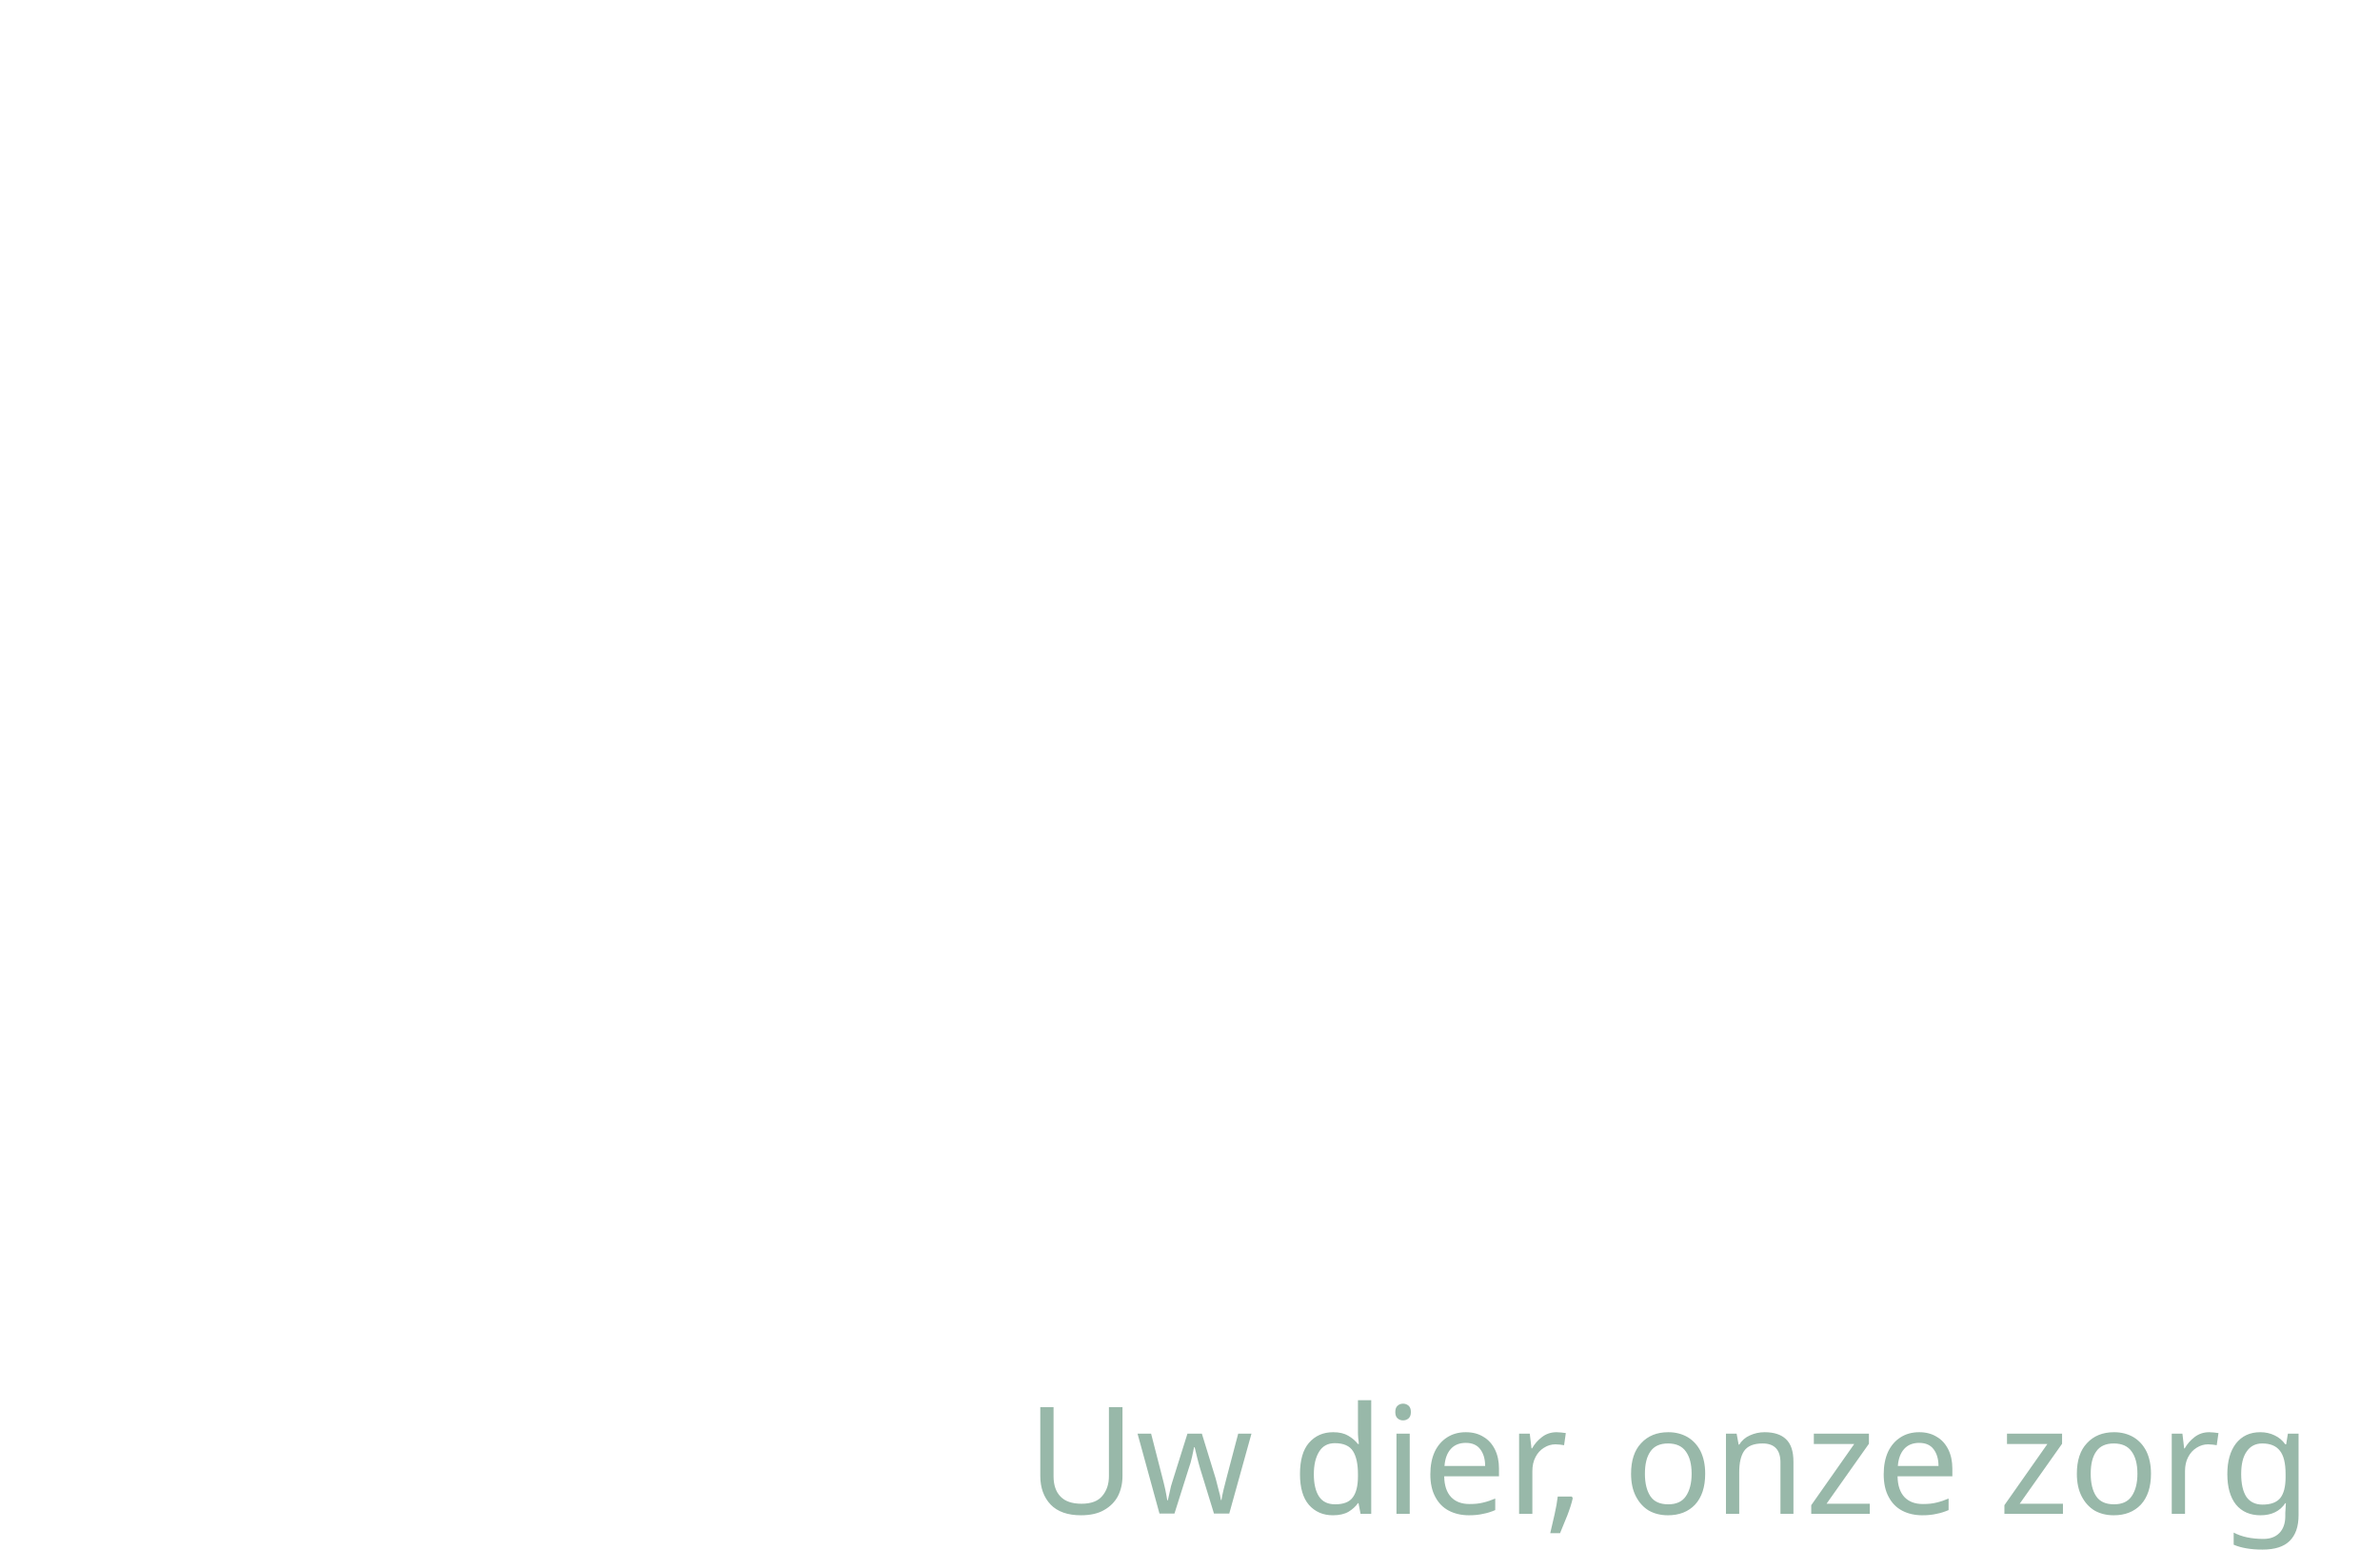
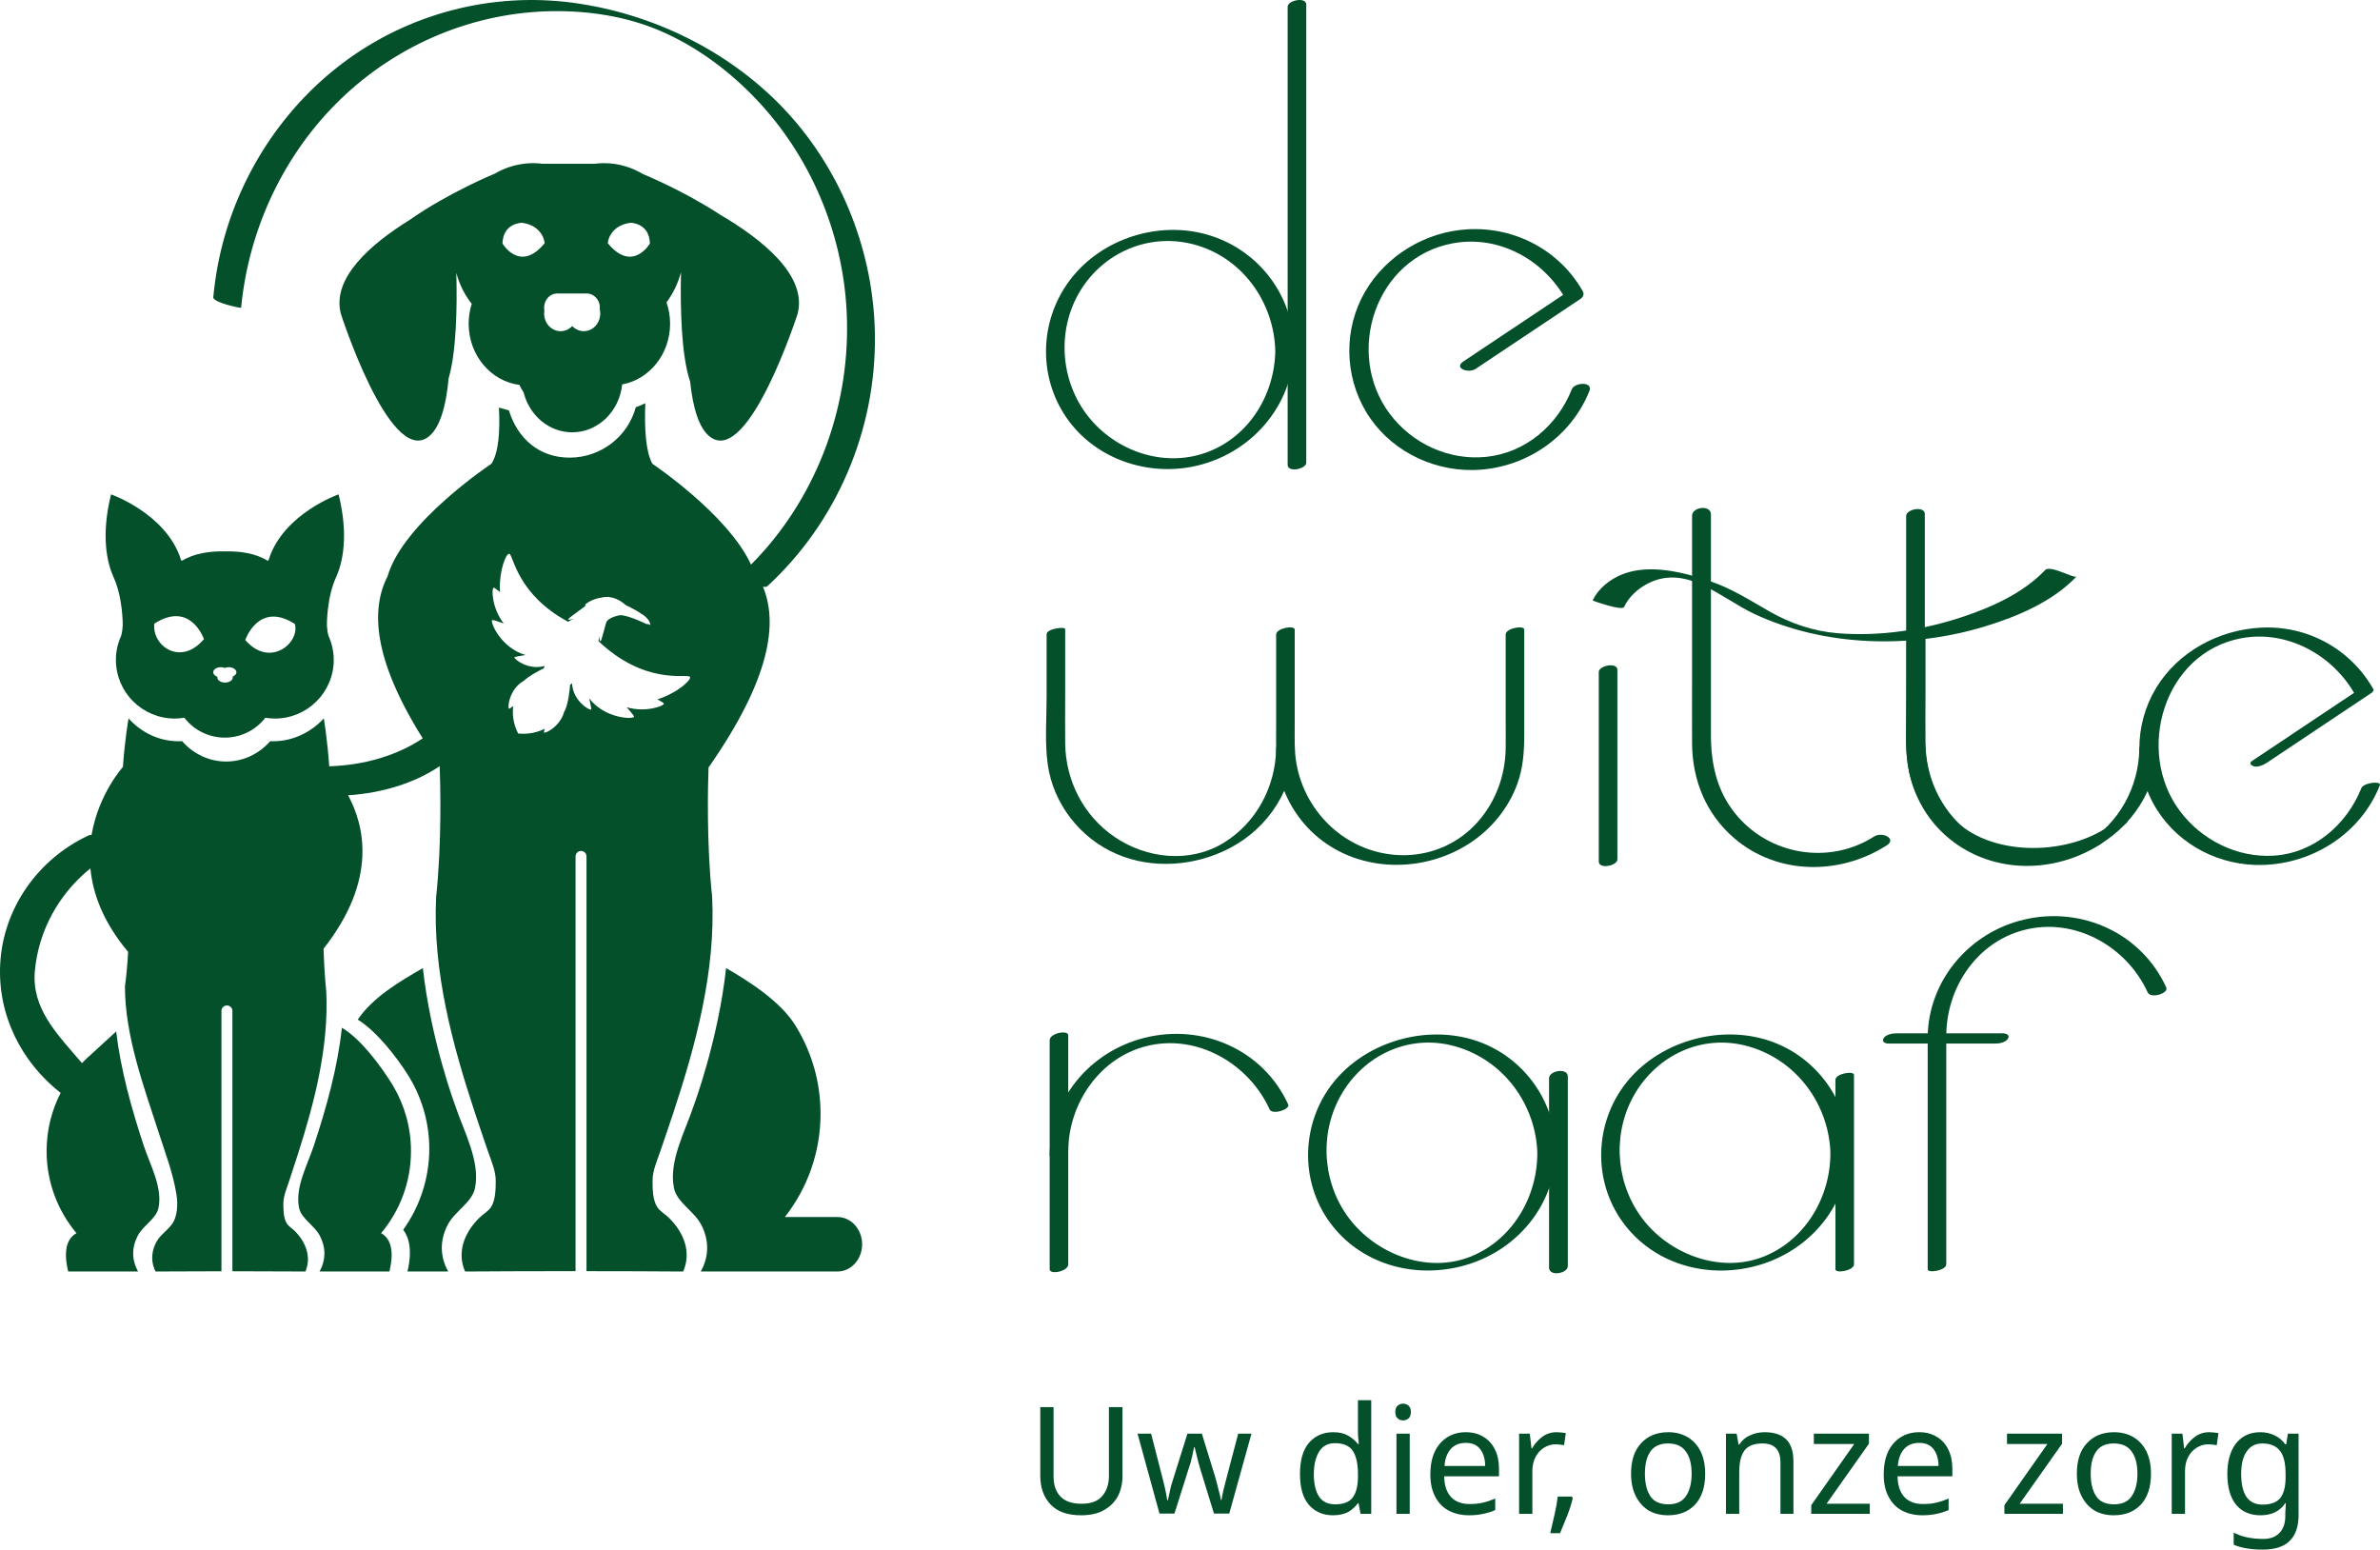
<svg xmlns="http://www.w3.org/2000/svg" width="45.489mm" height="29.616mm" viewBox="0 0 45.489 29.616" version="1.1" id="svg2352">
-   <defs id="defs2349">
-     <clipPath clipPathUnits="userSpaceOnUse" id="clipPath1918">
-       <g id="g1922" transform="translate(-387.9906,-405.2536)">
-         <path d="M 0,595.276 H 841.89 V 0 H 0 Z" id="path1920" />
-       </g>
-     </clipPath>
-     <clipPath clipPathUnits="userSpaceOnUse" id="clipPath1912">
-       <g id="g1916" transform="translate(-375.7052,-438.276)">
-         <path d="M 0,595.276 H 841.89 V 0 H 0 Z" id="path1914" />
-       </g>
-     </clipPath>
-     <clipPath clipPathUnits="userSpaceOnUse" id="clipPath1906">
-       <g id="g1910" transform="translate(-412.7198,-406.1278)">
-         <path d="M 0,595.276 H 841.89 V 0 H 0 Z" id="path1908" />
-       </g>
-     </clipPath>
-     <clipPath clipPathUnits="userSpaceOnUse" id="clipPath1900">
-       <g id="g1904" transform="translate(-395.6178,-459.9906)">
-         <path d="M 0,595.276 H 841.89 V 0 H 0 Z" id="path1902" />
-       </g>
-     </clipPath>
-     <clipPath clipPathUnits="userSpaceOnUse" id="clipPath1894">
-       <g id="g1898" transform="translate(-391.6029,-405.7148)">
-         <path d="M 0,595.276 H 841.89 V 0 H 0 Z" id="path1896" />
-       </g>
-     </clipPath>
-     <clipPath clipPathUnits="userSpaceOnUse" id="clipPath1888">
-       <g id="g1892" transform="translate(-401.6925,-433.2263)">
-         <path d="M 0,595.276 H 841.89 V 0 H 0 Z" id="path1890" />
-       </g>
-     </clipPath>
-     <clipPath clipPathUnits="userSpaceOnUse" id="clipPath1882">
-       <g id="g1886" transform="translate(-436.436,-453.0631)">
-         <path d="M 0,595.276 H 841.89 V 0 H 0 Z" id="path1884" />
-       </g>
-     </clipPath>
-     <clipPath clipPathUnits="userSpaceOnUse" id="clipPath1876">
-       <g id="g1880" transform="translate(-452.5022,-450.9726)">
-         <path d="M 0,595.276 H 841.89 V 0 H 0 Z" id="path1878" />
-       </g>
-     </clipPath>
-     <clipPath clipPathUnits="userSpaceOnUse" id="clipPath1870">
-       <g id="g1874" transform="translate(-437.1057,-471.6952)">
-         <path d="M 0,595.276 H 841.89 V 0 H 0 Z" id="path1872" />
-       </g>
-     </clipPath>
-     <clipPath clipPathUnits="userSpaceOnUse" id="clipPath1864">
-       <g id="g1868" transform="translate(-425.2183,-409.7508)">
-         <path d="M 0,595.276 H 841.89 V 0 H 0 Z" id="path1866" />
-       </g>
-     </clipPath>
-     <clipPath clipPathUnits="userSpaceOnUse" id="clipPath1858">
-       <g id="g1862" transform="translate(-450.6284,-409.7373)">
-         <path d="M 0,595.276 H 841.89 V 0 H 0 Z" id="path1860" />
-       </g>
-     </clipPath>
-     <clipPath clipPathUnits="userSpaceOnUse" id="clipPath1852">
-       <g id="g1856" transform="translate(-451.2684,-413.6487)">
-         <path d="M 0,595.276 H 841.89 V 0 H 0 Z" id="path1854" />
-       </g>
-     </clipPath>
-     <clipPath clipPathUnits="userSpaceOnUse" id="clipPath1846">
-       <g id="g1850" transform="translate(-466.5077,-409.7373)">
-         <path d="M 0,595.276 H 841.89 V 0 H 0 Z" id="path1848" />
-       </g>
-     </clipPath>
-     <clipPath clipPathUnits="userSpaceOnUse" id="clipPath1840">
-       <g id="g1844" transform="translate(-466.7838,-413.5594)">
-         <path d="M 0,595.276 H 841.89 V 0 H 0 Z" id="path1842" />
-       </g>
-     </clipPath>
-     <clipPath clipPathUnits="userSpaceOnUse" id="clipPath1834">
-       <g id="g1838" transform="translate(-424.212,-415.7053)">
-         <path d="M 0,595.276 H 841.89 V 0 H 0 Z" id="path1836" />
-       </g>
-     </clipPath>
-     <clipPath clipPathUnits="userSpaceOnUse" id="clipPath1828">
-       <g id="g1832" transform="translate(-472.7899,-416.0156)">
-         <path d="M 0,595.276 H 841.89 V 0 H 0 Z" id="path1830" />
-       </g>
-     </clipPath>
-     <clipPath clipPathUnits="userSpaceOnUse" id="clipPath1822">
-       <g id="g1826" transform="translate(-471.7827,-415.7053)">
-         <path d="M 0,595.276 H 841.89 V 0 H 0 Z" id="path1824" />
-       </g>
-     </clipPath>
-     <clipPath clipPathUnits="userSpaceOnUse" id="clipPath1816">
-       <g id="g1820" transform="translate(-475.8632,-416.0796)">
-         <path d="M 0,595.276 H 841.89 V 0 H 0 Z" id="path1818" />
-       </g>
-     </clipPath>
-     <clipPath clipPathUnits="userSpaceOnUse" id="clipPath1810">
-       <g id="g1814" transform="translate(-468.8848,-426.7465)">
-         <path d="M 0,595.276 H 841.89 V 0 H 0 Z" id="path1812" />
-       </g>
-     </clipPath>
-     <clipPath clipPathUnits="userSpaceOnUse" id="clipPath1804">
-       <g id="g1808" transform="translate(-481.3965,-427.1795)">
-         <path d="M 0,595.276 H 841.89 V 0 H 0 Z" id="path1806" />
-       </g>
-     </clipPath>
-     <clipPath clipPathUnits="userSpaceOnUse" id="clipPath1798">
-       <g id="g1802" transform="translate(-436.4825,-431.5179)">
-         <path d="M 0,595.276 H 841.89 V 0 H 0 Z" id="path1800" />
-       </g>
-     </clipPath>
-     <clipPath clipPathUnits="userSpaceOnUse" id="clipPath1792">
-       <g id="g1796" transform="translate(-436.4825,-437.6852)">
-         <path d="M 0,595.276 H 841.89 V 0 H 0 Z" id="path1794" />
-       </g>
-     </clipPath>
-     <clipPath clipPathUnits="userSpaceOnUse" id="clipPath1786">
-       <g id="g1790" transform="translate(-470.6438,-437.6852)">
-         <path d="M 0,595.276 H 841.89 V 0 H 0 Z" id="path1788" />
-       </g>
-     </clipPath>
-     <clipPath clipPathUnits="userSpaceOnUse" id="clipPath1780">
-       <g id="g1784" transform="translate(-495.2788,-429.3663)">
-         <path d="M 0,595.276 H 841.89 V 0 H 0 Z" id="path1782" />
-       </g>
-     </clipPath>
-     <clipPath clipPathUnits="userSpaceOnUse" id="clipPath1774">
-       <g id="g1778" transform="translate(-453.9622,-435.6524)">
-         <path d="M 0,595.276 H 841.89 V 0 H 0 Z" id="path1776" />
-       </g>
-     </clipPath>
-     <clipPath clipPathUnits="userSpaceOnUse" id="clipPath1768">
-       <g id="g1772" transform="translate(-455.3326,-439.176)">
-         <path d="M 0,595.276 H 841.89 V 0 H 0 Z" id="path1770" />
-       </g>
-     </clipPath>
-     <clipPath clipPathUnits="userSpaceOnUse" id="clipPath1762">
-       <g id="g1766" transform="translate(-480.6393,-426.5739)">
-         <path d="M 0,595.276 H 841.89 V 0 H 0 Z" id="path1764" />
-       </g>
-     </clipPath>
-     <clipPath clipPathUnits="userSpaceOnUse" id="clipPath1071">
-       <path d="m 422.97,396.923 h 73.608 V 387.94 H 422.97 Z" id="path1069" />
-     </clipPath>
-   </defs>
  <g id="layer1" transform="translate(-64.24888,-121.4587)">
    <g id="g2047" transform="matrix(0.3527778,0,0,-0.3527778,-65.34145,287.9909)">
-       <g id="g59" transform="translate(387.9906,405.2536)" clip-path="url(#clipPath1918)">
+       <g id="g59" transform="translate(387.9906,405.2536)">
        <path d="m 0,0 c 1.01,1.207 1.618,2.758 1.618,4.451 0,1.287 -0.352,2.492 -0.965,3.526 l -0.078,0.13 c -0.608,0.977 -1.699,2.444 -2.7,3.02 C -2.358,8.963 -2.958,6.83 -3.633,4.773 -3.974,3.734 -4.679,2.476 -4.444,1.368 c 0.126,-0.593 0.834,-0.947 1.125,-1.507 0.333,-0.64 0.332,-1.307 -0.018,-1.937 H 0.45 C 0.742,-0.856 0.468,-0.259 0,0" style="fill:#03502b;fill-opacity:1;fill-rule:nonzero;stroke:none" id="path61" />
      </g>
-       <g id="g63" transform="translate(375.7052,438.276)" clip-path="url(#clipPath1912)">
+       <g id="g63" transform="translate(375.7052,438.276)">
        <path d="M 0,0 C 1.969,1.264 2.687,-0.839 2.687,-0.839 1.423,-2.338 -0.148,-1.194 0,0 m 3.609,-2.36 c 0.078,0 0.146,-0.018 0.209,-0.042 0.062,0.024 0.131,0.042 0.209,0.042 0.231,0 0.419,-0.124 0.419,-0.277 0,-0.102 -0.087,-0.188 -0.211,-0.236 0.004,-0.014 0.013,-0.027 0.013,-0.042 0,-0.153 -0.187,-0.278 -0.418,-0.278 -0.232,0 -0.419,0.125 -0.419,0.278 0,0.012 0.008,0.022 0.01,0.033 -0.135,0.046 -0.231,0.137 -0.231,0.245 0,0.153 0.188,0.277 0.419,0.277 m 4.004,2.341 c 0.285,-1.02 -1.354,-2.413 -2.687,-0.869 0,0 0.718,2.133 2.687,0.869 M -1.713,-0.096 C -1.725,-0.31 -1.751,-0.507 -1.8,-0.656 l 0.003,-0.001 c -0.183,-0.399 -0.286,-0.842 -0.286,-1.309 0,-1.755 1.429,-3.177 3.193,-3.177 0.175,0 0.345,0.018 0.513,0.045 0.507,-0.655 1.3,-1.078 2.195,-1.078 0.895,0 1.688,0.423 2.195,1.078 0.168,-0.027 0.338,-0.045 0.513,-0.045 1.764,0 3.193,1.422 3.193,3.177 0,0.467 -0.104,0.91 -0.286,1.309 l 0.003,0.001 c -0.049,0.149 -0.075,0.346 -0.087,0.56 0,0 -0.022,1.498 0.509,2.637 0.331,0.75 0.685,2.192 0.124,4.461 0,0 -2.949,-1.027 -3.765,-3.472 0,0 0.009,-0.061 -0.067,-0.131 C 5.478,3.816 4.632,3.933 3.841,3.912 v 0 C 3.045,3.936 2.163,3.819 1.486,3.399 1.41,3.469 1.419,3.53 1.419,3.53 0.602,5.975 -2.346,7.002 -2.346,7.002 -2.907,4.733 -2.553,3.291 -2.222,2.541 c 0.53,-1.139 0.509,-2.637 0.509,-2.637" style="fill:#03502b;fill-opacity:1;fill-rule:nonzero;stroke:none" id="path65" />
      </g>
-       <g id="g67" transform="translate(412.7198,406.1278)" clip-path="url(#clipPath1906)">
+       <g id="g67" transform="translate(412.7198,406.1278)">
        <path d="m 0,0 h -2.855 c 1.211,1.545 1.934,3.487 1.934,5.597 0,1.686 -0.462,3.264 -1.264,4.618 l -0.103,0.171 c -0.795,1.279 -2.44,2.346 -3.75,3.101 C -6.477,9.518 -7.799,6.018 -7.799,6.018 -8.245,4.659 -9.168,3.011 -8.86,1.56 -8.695,0.784 -7.768,0.319 -7.387,-0.413 -6.951,-1.252 -6.953,-2.125 -7.411,-2.95 H -5.599 -2.452 0 c 0.733,0 1.332,0.664 1.332,1.475 C 1.332,-0.664 0.733,0 0,0" style="fill:#03502b;fill-opacity:1;fill-rule:nonzero;stroke:none" id="path69" />
      </g>
-       <g id="g71" transform="translate(395.6178,459.9906)" clip-path="url(#clipPath1900)">
+       <g id="g71" transform="translate(395.6178,459.9906)">
        <path d="m 0,0 c 1.185,-0.146 1.272,-1.182 1.217,-1.124 -1.329,-1.603 -2.267,0 -2.267,0 C -1.022,0 0,0 0,0 m 1.917,-3.829 h 1.595 c 0.392,0 0.713,-0.344 0.713,-0.764 0,-0.028 -0.005,-0.054 -0.008,-0.082 0.11,-0.45 -0.098,-0.93 -0.509,-1.119 C 3.363,-5.953 2.977,-5.861 2.726,-5.595 2.649,-5.677 2.558,-5.746 2.453,-5.794 c -0.455,-0.21 -0.981,0.015 -1.177,0.501 -0.071,0.179 -0.087,0.368 -0.057,0.547 -0.01,0.049 -0.015,0.101 -0.015,0.153 0,0.42 0.321,0.764 0.713,0.764 M 5.887,0 c 0,0 1.021,0 1.049,-1.124 0,0 -0.937,-1.603 -2.267,0 C 4.614,-1.182 4.702,-0.146 5.887,0 M -6.08,0.156 c -2.122,-1.316 -4.239,-3.161 -3.726,-5.093 0,0 2.596,-8.068 4.672,-6.707 0.693,0.455 1.027,1.727 1.165,3.217 0.428,1.459 0.465,3.929 0.417,5.705 0.17,-0.621 0.456,-1.188 0.834,-1.671 -0.106,-0.337 -0.166,-0.695 -0.166,-1.07 0,-1.711 1.2,-3.119 2.748,-3.319 0.067,-0.141 0.144,-0.276 0.229,-0.404 0.311,-1.246 1.37,-2.165 2.632,-2.165 1.403,0 2.558,1.135 2.709,2.594 1.473,0.269 2.596,1.64 2.596,3.294 0,0.406 -0.071,0.793 -0.194,1.153 0.355,0.476 0.624,1.03 0.784,1.633 -0.041,-1.852 0.004,-4.473 0.496,-5.927 0.148,-1.413 0.482,-2.603 1.148,-3.04 2.076,-1.361 4.672,6.707 4.672,6.707 0.551,2.075 -1.932,4.05 -4.196,5.376 C 8.758,1.741 6.575,2.633 6.575,2.633 L 6.577,2.629 C 5.948,3.011 5.222,3.231 4.447,3.231 4.282,3.231 4.12,3.219 3.96,3.199 H 1.096 C 0.936,3.219 0.774,3.231 0.609,3.231 0.444,3.231 0.282,3.219 0.121,3.199 H 0.109 L 0.111,3.198 c -0.57,-0.07 -1.107,-0.257 -1.588,-0.54 l 0.001,0.002 c 0,0 -2.519,-1.037 -4.604,-2.504" style="fill:#03502b;fill-opacity:1;fill-rule:nonzero;stroke:none" id="path73" />
      </g>
-       <g id="g75" transform="translate(391.6029,405.7148)" clip-path="url(#clipPath1894)">
+       <g id="g75" transform="translate(391.6029,405.7148)">
        <path d="M 0,0 C 0.381,0.732 1.308,1.197 1.473,1.973 1.78,3.424 0.858,5.072 0.411,6.431 c 0,0 -1.321,3.5 -1.761,7.469 C -2.612,13.172 -4.054,12.326 -4.878,11.109 -3.87,10.493 -2.755,9.07 -2.133,8.07 L -2.05,7.932 c 0.686,-1.159 1.048,-2.48 1.048,-3.823 0,-1.573 -0.498,-3.109 -1.412,-4.382 0.319,-0.425 0.5,-1.123 0.23,-2.264 H 0.024 C -0.435,-1.712 -0.436,-0.839 0,0" style="fill:#03502b;fill-opacity:1;fill-rule:nonzero;stroke:none" id="path77" />
      </g>
-       <g id="g79" transform="translate(401.6925,433.2263)" clip-path="url(#clipPath1888)">
+       <g id="g79" transform="translate(401.6925,433.2263)">
        <path d="m 0,0 c -0.059,-0.14 -1.584,-0.101 -2.423,0.997 0.06,-0.323 0.13,-0.579 0.1,-0.603 C -2.401,0.331 -3.319,0.866 -3.356,1.812 -3.396,1.78 -3.433,1.753 -3.463,1.732 -3.481,1.503 -3.56,0.627 -3.787,0.266 -4.001,-0.524 -4.808,-0.913 -4.875,-0.851 -4.89,-0.837 -4.872,-0.76 -4.84,-0.645 -5.225,-0.838 -5.702,-0.96 -6.277,-0.905 -6.55,-0.367 -6.6,0.141 -6.546,0.583 -6.668,0.491 -6.751,0.431 -6.772,0.441 c -0.089,0.043 0,1.059 0.801,1.51 0.294,0.278 0.845,0.562 1.082,0.677 0.015,0.044 0.031,0.087 0.047,0.129 -0.874,-0.255 -1.666,0.374 -1.636,0.467 0.011,0.036 0.277,0.063 0.602,0.125 -1.333,0.381 -1.922,1.781 -1.812,1.887 0.035,0.033 0.283,-0.059 0.63,-0.178 -0.648,0.829 -0.666,1.886 -0.55,1.936 0.035,0.014 0.161,-0.085 0.345,-0.237 -0.06,1.227 0.361,2.167 0.522,2.068 0.209,-0.127 0.439,-2.21 3.171,-3.675 0.139,0.088 0.296,0.169 0.296,0.169 0,0 -0.441,-0.153 -0.231,0.033 0.17,0.149 0.67,0.491 0.899,0.679 l -0.052,0.043 c 0.088,0.076 0.217,0.167 0.393,0.245 0.186,0.082 0.365,0.121 0.503,0.141 0,0 0.129,0.043 0.333,0.033 0.038,0.01 0.062,0.016 0.062,0.016 0,0 0,-0.008 10e-4,-0.02 0.243,-0.023 0.574,-0.124 0.916,-0.434 0,0 0.606,-0.293 0.808,-0.446 0,0 0.495,-0.262 0.529,-0.631 L 0.77,5.024 c 0,0 -0.044,-0.022 -0.161,0.033 0,0 -0.999,0.486 -1.388,0.447 0,0 -0.626,-0.112 -0.727,-0.392 -0.089,-0.303 -0.201,-0.758 -0.268,-0.939 -0.097,-0.262 -0.114,0.203 -0.114,0.203 0,0 -0.015,-0.134 -0.039,-0.274 C 0.583,1.72 2.816,2.333 3.021,2.178 3.172,2.064 2.443,1.333 1.272,0.945 1.481,0.829 1.62,0.748 1.619,0.711 1.614,0.585 0.617,0.219 -0.394,0.52 -0.157,0.241 0.019,0.044 0,0 m 1.262,-26.563 c -0.249,0.371 -0.258,0.993 -0.258,1.431 0,0.546 0.243,1.076 0.419,1.592 0.232,0.683 0.469,1.365 0.695,2.05 1.246,3.766 2.31,7.731 2.116,11.729 -0.313,2.922 -0.229,6.109 -0.196,7.016 3.418,4.895 3.746,7.87 2.949,9.796 0.1,-0.019 0.187,-0.02 0.233,0.022 3.736,3.434 5.896,8.42 5.832,13.598 -0.056,4.462 -1.764,8.809 -4.727,12.049 -3.033,3.315 -7.338,5.404 -11.696,5.972 -4.371,0.569 -8.851,-0.592 -12.415,-3.279 -3.485,-2.627 -5.941,-6.588 -6.768,-10.97 -0.107,-0.566 -0.185,-1.137 -0.24,-1.71 -0.028,-0.286 1.504,-0.61 1.508,-0.57 0.414,4.31 2.343,8.364 5.409,11.316 3.103,2.988 7.216,4.691 11.455,4.749 1.987,0.027 4.033,-0.283 5.875,-1.08 1.815,-0.785 3.473,-1.981 4.881,-3.395 2.984,-2.996 4.838,-7.064 5.159,-11.354 C 11.862,17.476 10.21,12.537 6.969,8.913 6.765,8.685 6.555,8.463 6.34,8.247 5.087,10.97 0.994,13.71 0.994,13.71 0.637,14.361 0.558,15.604 0.613,16.988 0.445,16.91 0.277,16.832 0.097,16.776 c -0.429,-1.592 -1.885,-2.734 -3.59,-2.734 -1.632,0 -2.808,1.017 -3.286,2.56 0.124,-0.027 -0.448,0.116 -0.455,0.127 -0.086,0.019 0,0 -0.084,0.024 0.065,-1.283 -0.015,-2.441 -0.408,-3.043 0,0 -4.789,-3.179 -5.623,-6.09 -0.891,-1.74 -0.845,-4.408 1.902,-8.785 -1.365,-0.921 -3.151,-1.453 -5.065,-1.515 -0.112,1.561 -0.295,2.594 -0.295,2.594 -0.683,-0.751 -1.683,-1.237 -2.74,-1.237 -0.054,0 -0.108,10e-4 -0.163,0.004 -0.619,-0.704 -1.475,-1.102 -2.386,-1.102 -0.912,0 -1.769,0.399 -2.388,1.104 -0.064,-0.004 -0.127,-0.006 -0.188,-0.006 -1.065,0 -2.027,0.475 -2.711,1.237 0,0 -0.197,-1.054 -0.307,-2.628 0,0 -1.32,-1.456 -1.697,-3.677 -0.058,-0.002 -0.113,-0.01 -0.159,-0.031 -2.736,-1.273 -4.628,-3.935 -4.792,-6.955 -0.15,-2.769 1.138,-5.321 3.272,-6.995 -0.484,-0.946 -0.759,-2.015 -0.759,-3.15 0,-1.693 0.608,-3.244 1.619,-4.451 -0.469,-0.259 -0.742,-0.855 -0.45,-2.075 h 3.787 c -0.35,0.629 -0.351,1.296 -0.018,1.937 0.291,0.559 0.999,0.914 1.124,1.506 0.235,1.108 -0.469,2.367 -0.81,3.405 -0.655,1.994 -1.235,4.06 -1.483,6.156 l -1.311,-1.201 c -0.191,-0.162 -0.369,-0.335 -0.542,-0.515 -1.32,1.548 -2.739,2.935 -2.552,4.996 0.199,2.198 1.318,4.196 3.009,5.553 0.131,-1.374 0.694,-2.916 2.044,-4.523 -0.035,-0.624 -0.089,-1.267 -0.173,-1.879 0.006,-2.687 1.019,-5.402 1.826,-7.901 0.355,-1.099 0.79,-2.229 0.968,-3.378 0.082,-0.527 0.058,-1.214 -0.278,-1.635 -0.32,-0.401 -0.688,-0.584 -0.9,-1.102 -0.197,-0.48 -0.184,-0.958 0.039,-1.419 1.191,0.008 2.382,0.011 3.574,0.012 v 14.105 c 0,0.163 0.132,0.295 0.296,0.295 0.164,0 0.297,-0.132 0.297,-0.295 v -14.104 c 1.319,0 2.637,-0.004 3.957,-0.013 0.33,0.788 0.024,1.587 -0.566,2.183 -0.147,0.148 -0.332,0.248 -0.444,0.422 -0.179,0.277 -0.186,0.742 -0.186,1.069 0,0.408 0.175,0.805 0.302,1.191 0.167,0.51 0.337,1.02 0.5,1.532 0.897,2.815 1.663,5.779 1.523,8.767 -0.08,0.779 -0.124,1.581 -0.146,2.324 2.937,3.739 2.214,6.663 1.329,8.31 1.873,0.125 3.61,0.665 4.962,1.578 0.03,-0.792 0.128,-4.081 -0.193,-7.089 -0.195,-3.998 0.869,-7.963 2.115,-11.729 0.226,-0.685 0.463,-1.367 0.695,-2.05 0.176,-0.516 0.419,-1.046 0.419,-1.592 0,-0.438 -0.009,-1.06 -0.258,-1.431 -0.156,-0.232 -0.413,-0.367 -0.617,-0.565 -0.819,-0.797 -1.245,-1.866 -0.786,-2.921 1.864,0.013 3.727,0.019 5.591,0.019 h 0.395 v 22.47 c 0,0.163 0.132,0.295 0.296,0.295 0.164,0 0.297,-0.132 0.297,-0.295 v -22.471 c 1.746,-0.001 3.492,-0.006 5.239,-0.018 0.459,1.055 0.034,2.124 -0.786,2.921 -0.204,0.198 -0.461,0.333 -0.617,0.565" style="fill:#03502b;fill-opacity:1;fill-rule:nonzero;stroke:none" id="path81" />
      </g>
-       <g id="g83" transform="translate(436.436,453.0631)" clip-path="url(#clipPath1882)">
+       <g id="g83" transform="translate(436.436,453.0631)">
        <path d="m 0,0 c -0.033,-2.397 -1.438,-4.701 -3.764,-5.527 -2.296,-0.816 -4.879,0.084 -6.364,1.953 -1.525,1.919 -1.721,4.68 -0.457,6.785 1.256,2.091 3.693,3.161 6.084,2.567 2.682,-0.666 4.465,-3.154 4.502,-5.853 0.004,-0.331 1.012,-0.133 1.006,0.268 -0.038,2.763 -1.857,5.185 -4.497,6.033 -2.592,0.832 -5.593,-0.023 -7.367,-2.069 -1.819,-2.098 -2.087,-5.171 -0.622,-7.535 1.462,-2.357 4.336,-3.443 7.027,-2.899 3.071,0.621 5.417,3.249 5.46,6.395 C 1.014,0.548 0.005,0.347 0,0" style="fill:#03502b;fill-opacity:1;fill-rule:nonzero;stroke:none" id="path85" />
      </g>
-       <g id="g87" transform="translate(452.5022,450.9726)" clip-path="url(#clipPath1876)">
+       <g id="g87" transform="translate(452.5022,450.9726)">
        <path d="m 0,0 c -0.778,-1.955 -2.504,-3.445 -4.646,-3.663 -2.016,-0.205 -4.001,0.716 -5.209,2.321 -2.482,3.295 -0.79,8.474 3.41,9.249 2.49,0.459 4.905,-0.882 6.114,-3.027 0.046,0.139 0.091,0.278 0.136,0.418 -1.891,-1.262 -3.781,-2.524 -5.672,-3.786 -0.565,-0.377 0.271,-0.665 0.655,-0.409 1.89,1.261 3.781,2.523 5.671,3.785 0.151,0.1 0.226,0.257 0.136,0.418 -1.253,2.222 -3.679,3.5 -6.228,3.36 -2.278,-0.125 -4.419,-1.409 -5.565,-3.374 -1.169,-2.006 -1.137,-4.538 0.056,-6.524 1.195,-1.99 3.439,-3.165 5.752,-3.144 2.77,0.026 5.323,1.719 6.345,4.289 C 1.158,0.425 0.151,0.381 0,0" style="fill:#03502b;fill-opacity:1;fill-rule:nonzero;stroke:none" id="path89" />
      </g>
-       <g id="g91" transform="translate(437.1057,471.6952)" clip-path="url(#clipPath1870)">
+       <g id="g91" transform="translate(437.1057,471.6952)">
        <path d="m 0,0 v -21.744 -3.073 c 0,-0.435 1.008,-0.233 1.008,0.117 V -2.956 0.117 C 1.008,0.552 0,0.35 0,0" style="fill:#03502b;fill-opacity:1;fill-rule:nonzero;stroke:none" id="path93" />
      </g>
-       <g id="g95" transform="translate(425.2183,409.7508)" clip-path="url(#clipPath1864)">
+       <g id="g95" transform="translate(425.2183,409.7508)">
        <path d="M 0,0 C 0.033,2.544 1.705,5.009 4.25,5.641 6.988,6.322 9.781,4.688 10.911,2.208 11.055,1.892 12.039,2.209 11.918,2.476 10.564,5.445 7.274,6.876 4.13,6.086 1.17,5.343 -0.966,2.783 -1.006,-0.268 -1.01,-0.531 -0.005,-0.361 0,0" style="fill:#03502b;fill-opacity:1;fill-rule:nonzero;stroke:none" id="path97" />
      </g>
-       <g id="g99" transform="translate(450.6284,409.7373)" clip-path="url(#clipPath1858)">
+       <g id="g99" transform="translate(450.6284,409.7373)">
        <path d="m 0,0 c 0.066,-2.399 -1.277,-4.791 -3.554,-5.73 -2.289,-0.945 -4.988,0.024 -6.504,1.877 -1.512,1.848 -1.784,4.501 -0.698,6.621 1.145,2.237 3.573,3.518 6.066,2.933 C -2.015,5.073 -0.149,2.697 0,0 0.011,-0.193 1.022,-0.022 1.006,0.268 0.854,3.024 -1.081,5.407 -3.785,6.08 c -2.604,0.648 -5.597,-0.309 -7.27,-2.41 -1.733,-2.179 -1.831,-5.321 -0.178,-7.575 1.629,-2.222 4.459,-3.039 7.091,-2.38 3.038,0.76 5.235,3.399 5.148,6.553 C 1.001,0.454 -0.008,0.295 0,0" style="fill:#03502b;fill-opacity:1;fill-rule:nonzero;stroke:none" id="path101" />
      </g>
-       <g id="g103" transform="translate(451.2684,413.6487)" clip-path="url(#clipPath1852)">
+       <g id="g103" transform="translate(451.2684,413.6487)">
        <path d="m 0,0 v -8.991 -1.272 c 0,-0.495 1.016,-0.326 1.016,0.09 V -1.182 0.09 C 1.016,0.585 0,0.416 0,0" style="fill:#03502b;fill-opacity:1;fill-rule:nonzero;stroke:none" id="path105" />
      </g>
-       <g id="g107" transform="translate(466.5077,409.7373)" clip-path="url(#clipPath1846)">
+       <g id="g107" transform="translate(466.5077,409.7373)">
        <path d="m 0,0 c 0.066,-2.399 -1.278,-4.79 -3.555,-5.729 -2.284,-0.941 -4.993,0.019 -6.503,1.876 -1.508,1.855 -1.786,4.496 -0.698,6.621 1.145,2.235 3.575,3.517 6.067,2.932 C -2.014,5.072 -0.149,2.697 0,0 c 0.011,-0.196 1.022,-0.025 1.006,0.268 -0.152,2.756 -2.087,5.14 -4.792,5.813 -2.602,0.648 -5.599,-0.306 -7.269,-2.41 -1.731,-2.182 -1.832,-5.319 -0.178,-7.576 1.628,-2.222 4.46,-3.04 7.092,-2.382 3.038,0.76 5.234,3.402 5.147,6.555 C 1.001,0.457 -0.008,0.298 0,0" style="fill:#03502b;fill-opacity:1;fill-rule:nonzero;stroke:none" id="path109" />
      </g>
-       <g id="g111" transform="translate(466.7838,413.5594)" clip-path="url(#clipPath1840)">
+       <g id="g111" transform="translate(466.7838,413.5594)">
        <path d="m 0,0 v -8.991 -1.272 c 0,-0.24 1.006,-0.074 1.006,0.269 v 8.991 1.271 C 1.006,0.509 0,0.343 0,0" style="fill:#03502b;fill-opacity:1;fill-rule:nonzero;stroke:none" id="path113" />
      </g>
-       <g id="g115" transform="translate(424.212,415.7053)" clip-path="url(#clipPath1834)">
+       <g id="g115" transform="translate(424.212,415.7053)">
        <path d="m 0,0 v -10.871 -1.537 c 0,-0.309 1.006,-0.121 1.006,0.268 V -1.269 0.268 C 1.006,0.577 0,0.389 0,0" style="fill:#03502b;fill-opacity:1;fill-rule:nonzero;stroke:none" id="path117" />
      </g>
-       <g id="g119" transform="translate(472.7899,416.0156)" clip-path="url(#clipPath1828)">
+       <g id="g119" transform="translate(472.7899,416.0156)">
        <path d="M 0,0 C 0.033,2.548 1.638,4.982 4.183,5.655 6.932,6.382 9.766,4.793 10.91,2.283 11.074,1.923 12.063,2.23 11.917,2.551 10.575,5.494 7.332,6.967 4.195,6.222 1.239,5.521 -0.968,2.923 -1.008,-0.118 -1.014,-0.549 -0.005,-0.348 0,0" style="fill:#03502b;fill-opacity:1;fill-rule:nonzero;stroke:none" id="path121" />
      </g>
-       <g id="g123" transform="translate(471.7827,415.7053)" clip-path="url(#clipPath1822)">
+       <g id="g123" transform="translate(471.7827,415.7053)">
        <path d="m 0,0 v -10.871 -1.537 c 0,-0.229 1.006,-0.066 1.006,0.268 V -1.269 0.268 C 1.006,0.496 0,0.334 0,0" style="fill:#03502b;fill-opacity:1;fill-rule:nonzero;stroke:none" id="path125" />
      </g>
-       <g id="g127" transform="translate(475.8632,416.0796)" clip-path="url(#clipPath1816)">
+       <g id="g127" transform="translate(475.8632,416.0796)">
        <path d="m 0,0 h -5.086 -0.72 c -0.213,0 -0.546,-0.071 -0.665,-0.271 -0.117,-0.196 0.101,-0.283 0.27,-0.283 h 5.087 0.719 c 0.213,0 0.546,0.071 0.665,0.27 C 0.387,-0.087 0.17,0 0,0" style="fill:#03502b;fill-opacity:1;fill-rule:nonzero;stroke:none" id="path129" />
      </g>
-       <g id="g131" transform="translate(468.8848,426.7465)" clip-path="url(#clipPath1810)">
+       <g id="g131" transform="translate(468.8848,426.7465)">
        <path d="M 0,0 C -2.451,-1.57 -5.713,-1.011 -7.531,1.243 -8.545,2.5 -8.846,3.963 -8.846,5.527 v 9.024 2.895 c 0,0.54 -1.022,0.405 -1.022,-0.067 V 8.918 c 0,-1.291 -0.006,-2.582 0,-3.872 0.01,-1.986 0.752,-3.824 2.28,-5.138 2.339,-2.011 5.723,-2.019 8.263,-0.393 C 1.245,-0.119 0.427,0.273 0,0" style="fill:#03502b;fill-opacity:1;fill-rule:nonzero;stroke:none" id="path133" />
      </g>
-       <g id="g135" transform="translate(481.3965,427.1795)" clip-path="url(#clipPath1804)">
+       <g id="g135" transform="translate(481.3965,427.1795)">
        <path d="M 0,0 C -0.029,-0.018 -0.014,-0.023 -0.043,-0.04 -2.511,-1.56 -6.635,-1.452 -8.445,0.791 -9.465,2.056 -9.77,3.539 -9.77,5.113 v 9.023 2.896 c 0,0.462 -1.011,0.273 -1.011,-0.105 V 8.466 c 0,-1.291 -0.006,-2.581 0,-3.872 0.01,-2.012 0.776,-3.886 2.37,-5.173 2.347,-1.894 5.655,-1.876 8.151,-0.278 0.572,0.367 0.552,0.96 0.192,0.729 z" style="fill:#03502b;fill-opacity:1;fill-rule:nonzero;stroke:none" id="path137" />
      </g>
-       <g id="g139" transform="translate(436.4825,431.5179)" clip-path="url(#clipPath1798)">
+       <g id="g139" transform="translate(436.4825,431.5179)">
        <path d="m 0,0 c -0.028,-2.059 -1.064,-4.032 -2.847,-5.119 -1.837,-1.12 -4.183,-0.86 -5.92,0.33 -1.677,1.149 -2.638,3.045 -2.662,5.057 -0.012,0.928 0,1.856 0,2.784 v 3.402 c 0,0.168 -1.007,0.025 -1.007,-0.268 V 2.784 c 0,-1.193 -0.104,-2.45 0.059,-3.637 0.294,-2.137 1.747,-4.012 3.731,-4.868 1.948,-0.842 4.256,-0.661 6.123,0.312 2.147,1.118 3.496,3.265 3.529,5.677 C 1.008,0.433 0.004,0.295 0,0" style="fill:#03502b;fill-opacity:1;fill-rule:nonzero;stroke:none" id="path141" />
      </g>
-       <g id="g143" transform="translate(436.4825,437.6852)" clip-path="url(#clipPath1792)">
+       <g id="g143" transform="translate(436.4825,437.6852)">
        <path d="m 0,0 v -5.052 c 0,-0.773 -0.035,-1.555 0.114,-2.319 0.274,-1.405 1.054,-2.705 2.158,-3.62 2.311,-1.916 5.735,-1.933 8.212,-0.317 1.167,0.762 2.088,1.881 2.572,3.188 0.33,0.889 0.386,1.798 0.386,2.732 v 5.656 c 0,0.25 -1.006,0.081 -1.006,-0.268 v -4.582 c 0,-0.534 0.008,-1.07 0,-1.604 -0.025,-1.455 -0.536,-2.857 -1.505,-3.955 -2.049,-2.321 -5.546,-2.38 -7.842,-0.374 -1.058,0.925 -1.768,2.195 -1.999,3.577 -0.11,0.664 -0.084,1.34 -0.084,2.01 V 0.268 C 1.006,0.518 0,0.349 0,0" style="fill:#03502b;fill-opacity:1;fill-rule:nonzero;stroke:none" id="path145" />
      </g>
-       <g id="g147" transform="translate(470.6438,437.6852)" clip-path="url(#clipPath1786)">
+       <g id="g147" transform="translate(470.6438,437.6852)">
        <path d="m 0,0 v -3.402 c 0,-1.193 -0.106,-2.45 0.059,-3.637 0.294,-2.109 1.728,-3.952 3.693,-4.832 1.987,-0.89 4.381,-0.728 6.298,0.266 2.175,1.128 3.54,3.27 3.574,5.687 0.003,0.183 -1.015,0.04 -1.02,-0.268 -0.028,-2.054 -1.08,-4.031 -2.887,-5.11 -1.863,-1.113 -4.239,-0.866 -6,0.325 -1.699,1.148 -2.673,3.041 -2.697,5.053 -0.012,0.928 0,1.857 0,2.784 V 0.268 C 1.02,0.455 0,0.306 0,0" style="fill:#03502b;fill-opacity:1;fill-rule:nonzero;stroke:none" id="path149" />
      </g>
-       <g id="g151" transform="translate(495.2788,429.3663)" clip-path="url(#clipPath1780)">
+       <g id="g151" transform="translate(495.2788,429.3663)">
        <path d="m 0,0 c -0.783,-1.968 -2.564,-3.523 -4.742,-3.66 -1.981,-0.125 -3.903,0.84 -5.083,2.407 -2.441,3.241 -0.893,8.587 3.322,9.371 2.478,0.461 4.949,-0.903 6.155,-3.042 0.036,0.062 0.071,0.125 0.107,0.187 C -2.131,4.001 -4.022,2.739 -5.912,1.478 -6.111,1.345 -5.987,1.24 -5.833,1.183 -5.625,1.105 -5.289,1.26 -5.121,1.372 -3.231,2.634 -1.34,3.896 0.55,5.158 0.584,5.18 0.692,5.284 0.658,5.344 -0.578,7.537 -2.928,8.827 -5.457,8.691 -7.733,8.569 -9.931,7.387 -11.12,5.425 c -1.221,-2.015 -1.217,-4.602 0.045,-6.598 1.23,-1.946 3.441,-3.058 5.739,-2.991 C -2.57,-4.083 -0.025,-2.43 1,0.148 1.104,0.408 0.118,0.297 0,0" style="fill:#03502b;fill-opacity:1;fill-rule:nonzero;stroke:none" id="path153" />
      </g>
-       <g id="g155" transform="translate(453.9622,435.6524)" clip-path="url(#clipPath1774)">
+       <g id="g155" transform="translate(453.9622,435.6524)">
        <path d="m 0,0 v -8.991 -1.272 c 0,-0.437 1.009,-0.236 1.009,0.116 v 8.991 1.272 C 1.009,0.554 0,0.352 0,0" style="fill:#03502b;fill-opacity:1;fill-rule:nonzero;stroke:none" id="path157" />
      </g>
-       <g id="g159" transform="translate(455.3326,439.176)" clip-path="url(#clipPath1768)">
+       <g id="g159" transform="translate(455.3326,439.176)">
        <path d="m 0,0 c 0.251,0.556 0.777,1.018 1.314,1.286 2.1,1.053 3.945,-0.823 5.758,-1.668 3.827,-1.782 8.491,-1.89 12.492,-0.666 1.768,0.54 3.657,1.342 4.952,2.701 -0.123,-0.129 -1.422,0.641 -1.7,0.35 C 21.633,0.762 19.963,0.006 18.359,-0.529 16.196,-1.251 13.856,-1.603 11.577,-1.421 10.253,-1.314 9.012,-0.889 7.863,-0.232 6.807,0.372 5.81,1.013 4.648,1.404 3.233,1.88 1.399,2.347 -0.06,1.784 -0.729,1.526 -1.398,1.018 -1.7,0.35 -1.703,0.342 -0.103,-0.227 0,0" style="fill:#03502b;fill-opacity:1;fill-rule:nonzero;stroke:none" id="path161" />
      </g>
-       <g id="g163" transform="translate(480.6393,426.5739)" clip-path="url(#clipPath1762)">
+       <g id="g163" transform="translate(480.6393,426.5739)">
        <path d="m 0,0 c 0,0 1.312,0.49 1.812,1.251 0,0 0.195,-0.273 0.141,-0.307 C 1.898,0.91 0.919,0.038 0.878,0.038 0.836,0.038 0.042,-0.064 0.042,-0.064 Z" style="fill:#03502b;fill-opacity:1;fill-rule:nonzero;stroke:none" id="path165" />
      </g>
      <g id="g1065">
        <g id="g1067" />
        <g id="g1079">
-           <g clip-path="url(#clipPath1071)" opacity="0.41" id="g1077">
+           <g id="g1077">
            <text xml:space="preserve" transform="matrix(1,0,0,-1,422.9697,390.05)" style="font-variant:normal;font-weight:300;font-stretch:normal;font-size:8.086px;font-family:'Montserrat Light';-inkscape-font-specification:Montserrat-Light;writing-mode:lr-tb;fill:#03502b;fill-opacity:1;fill-rule:nonzero;stroke:none" id="text1075">
              <tspan x="0 6.412 13.383 15.461 20.919 23.03 27.857 30.962 32.58 34.658 39.671 45.113 49.108 53.936 56.014 60.008 65.022 68.095" y="0" id="tspan1073">Uw dier, onze zorg</tspan>
            </text>
          </g>
        </g>
      </g>
    </g>
  </g>
</svg>
